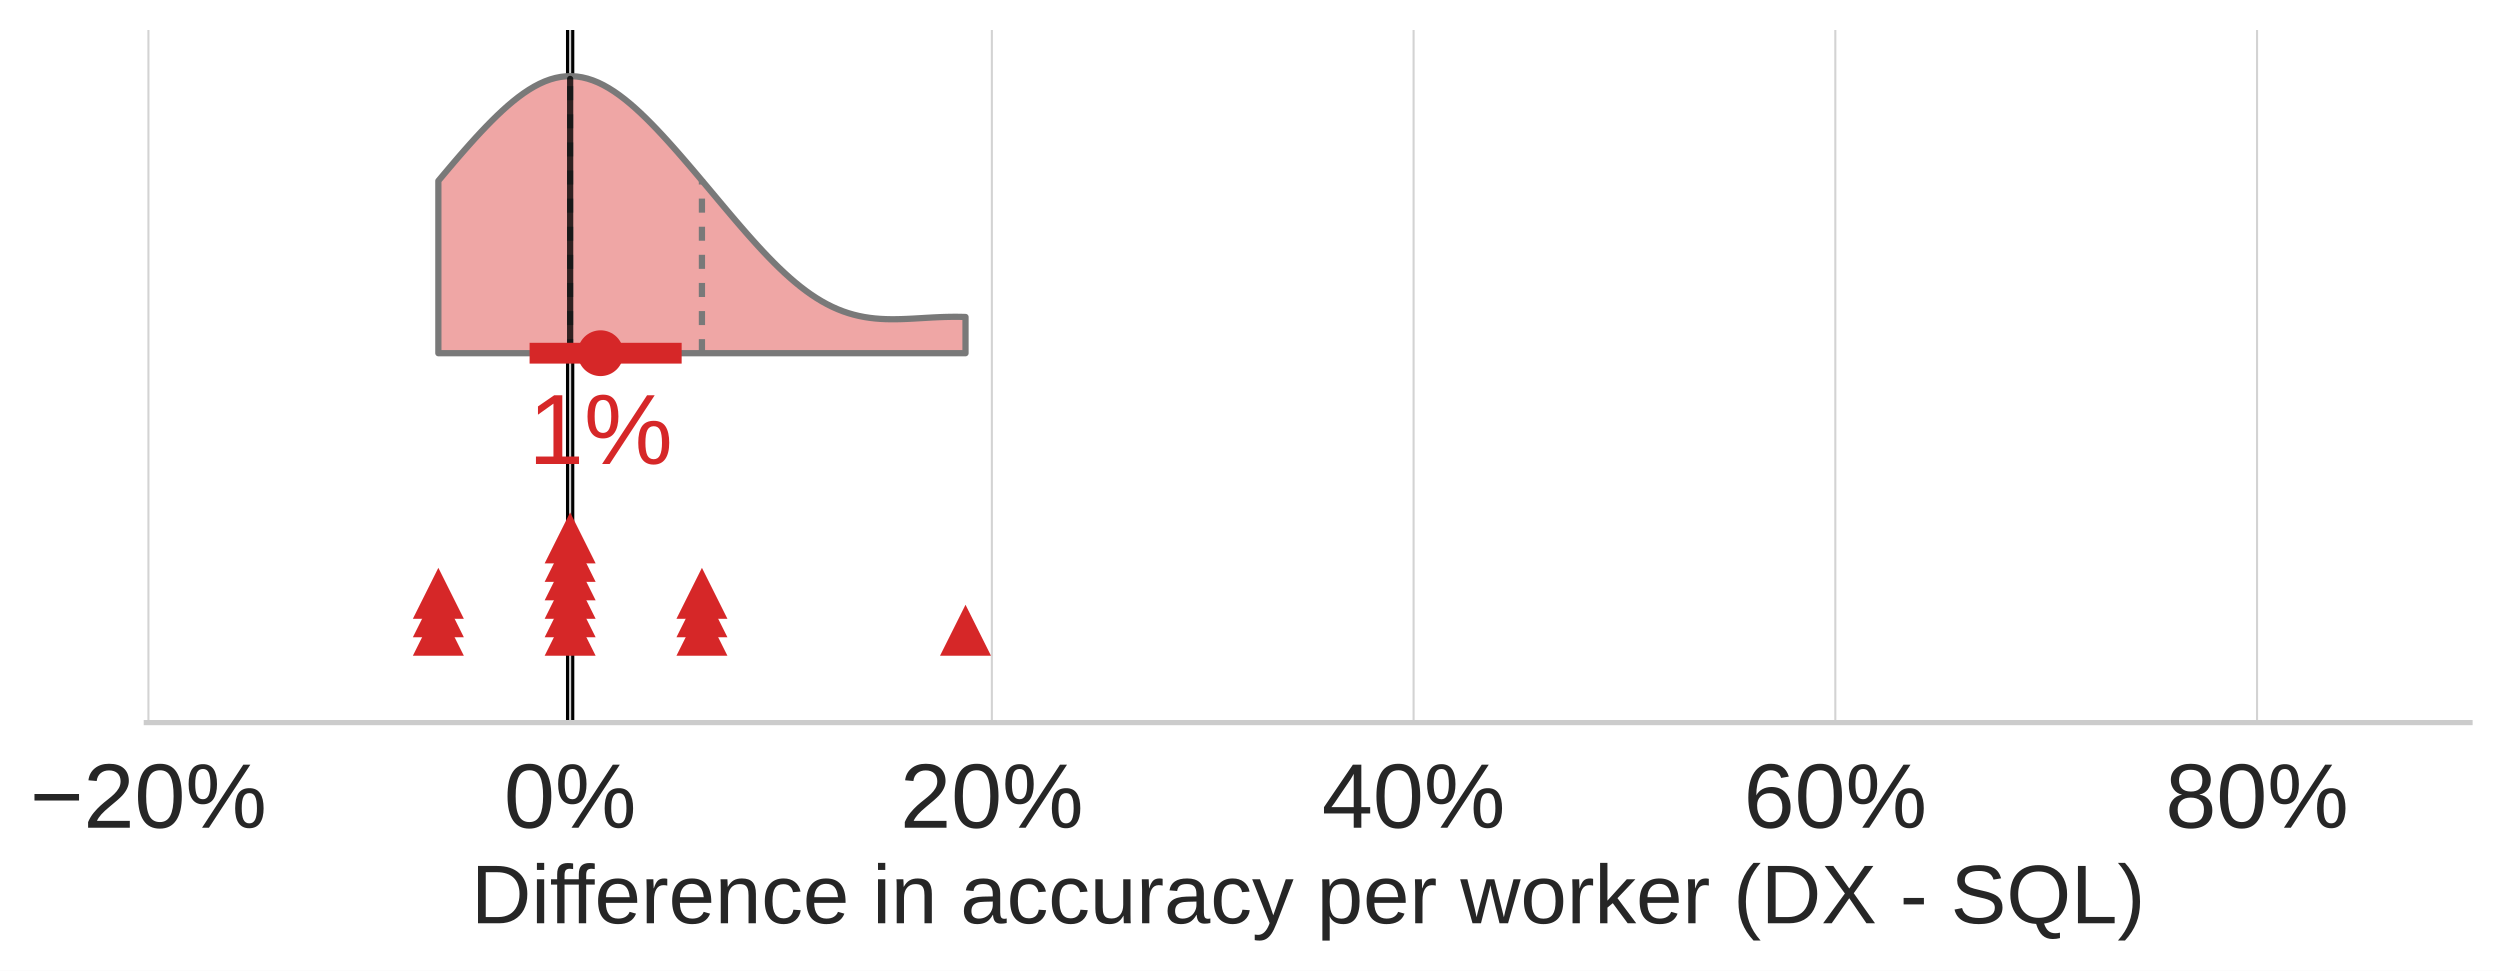
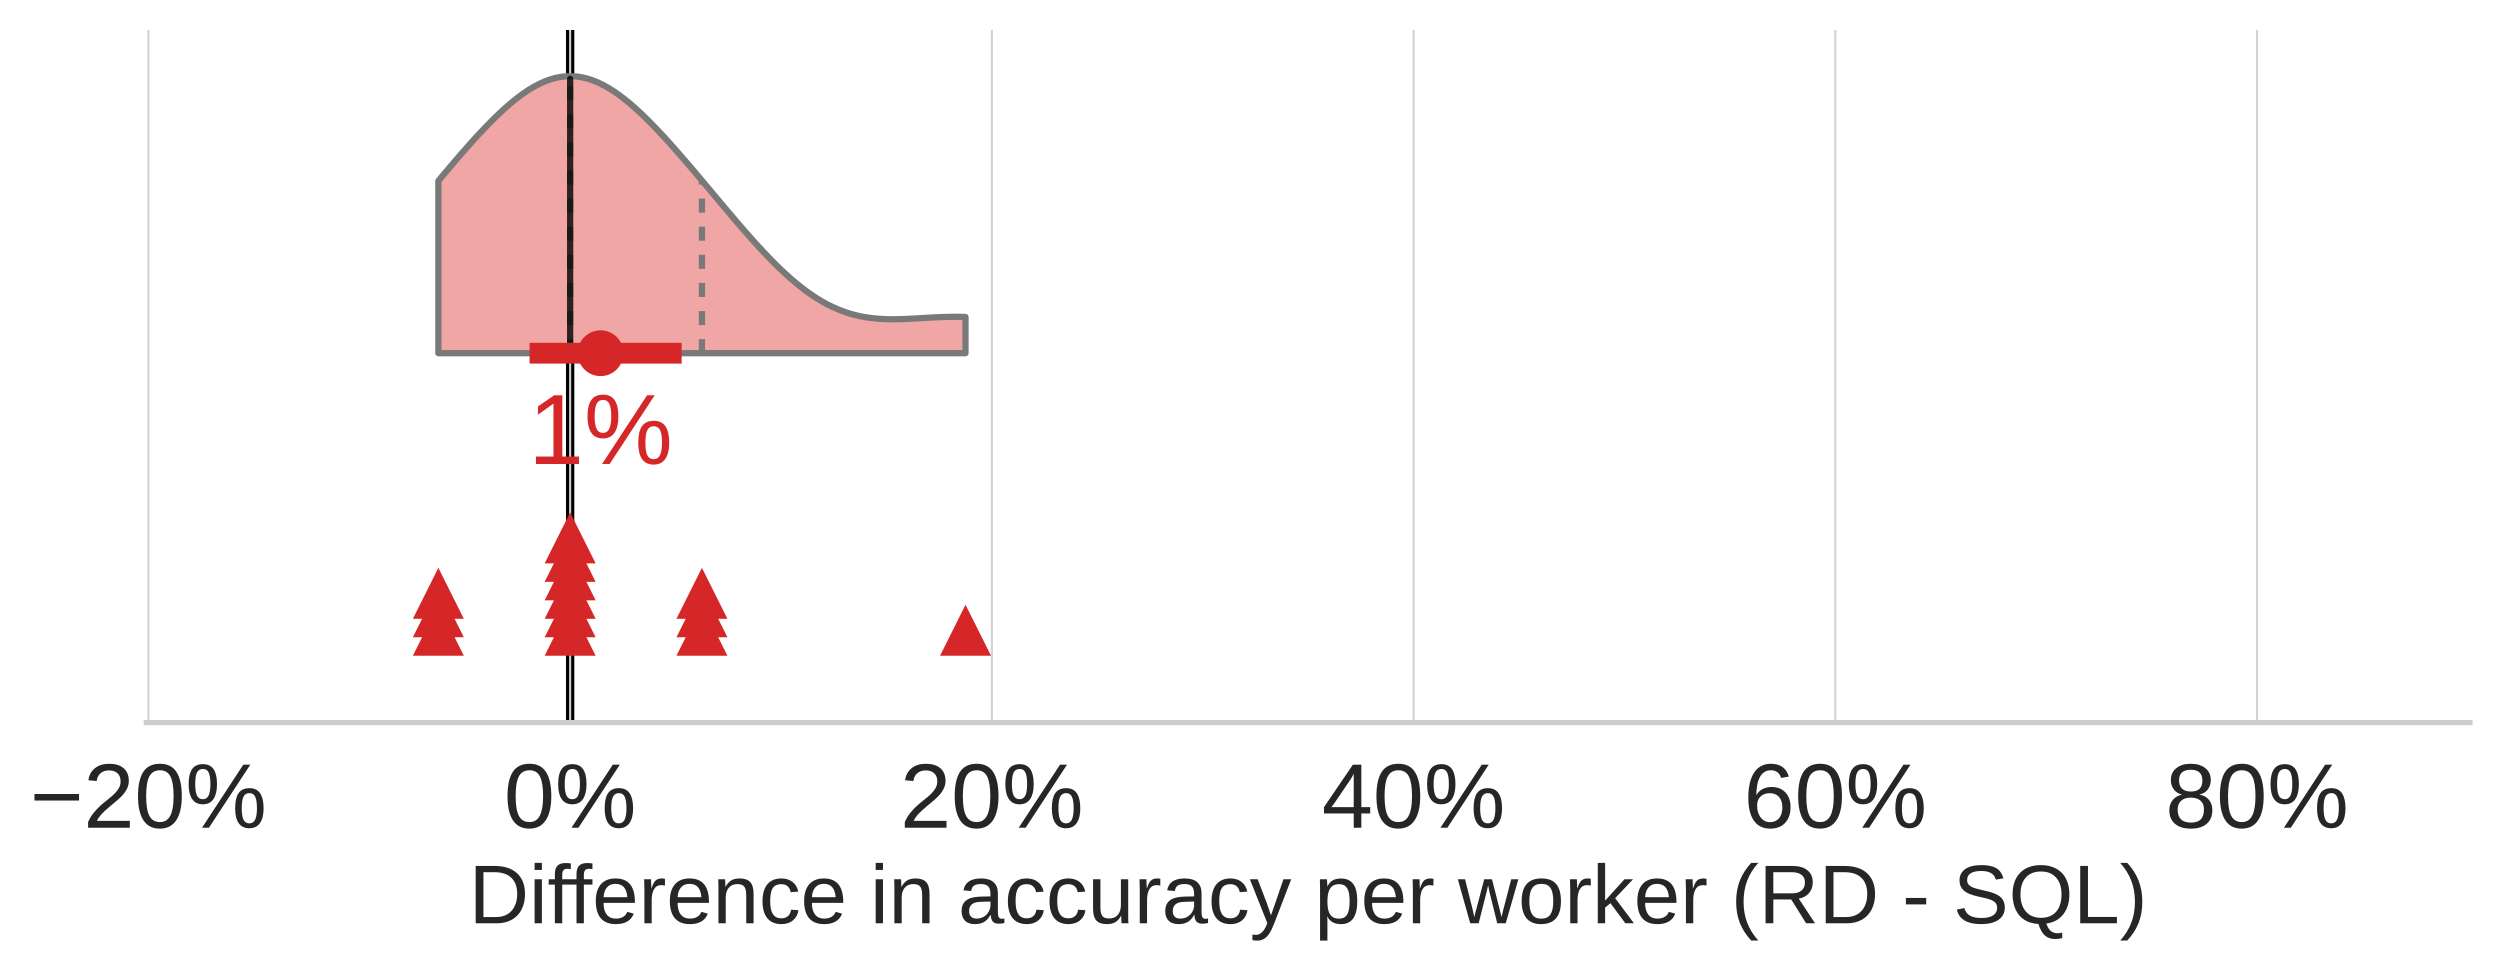
<svg xmlns="http://www.w3.org/2000/svg" xmlns:xlink="http://www.w3.org/1999/xlink" width="600.334pt" height="233.121pt" viewBox="0 0 600.334 233.121" version="1.1">
  <defs>
    <style type="text/css">*{stroke-linejoin: round; stroke-linecap: butt}</style>
  </defs>
  <g id="figure_1">
    <g id="patch_1">
      <path d="M -0 233.121  L 600.334 233.121  L 600.334 0  L -0 0  z " style="fill: #ffffff" />
    </g>
    <g id="axes_1">
      <g id="patch_2">
        <path d="M 35.134 173.52  L 593.134 173.52  L 593.134 7.2  L 35.134 7.2  z " style="fill: #ffffff" />
      </g>
      <g id="line2d_1">
-         <path d="M 136.911 234.121  L 136.911 -1  " clip-path="url(#p3b2827a862)" style="fill: none; stroke: #000000; stroke-width: 2; stroke-linecap: round" />
+         <path d="M 136.911 234.121  L 136.911 -1  " clip-path="url(#p4bf123a54b)" style="fill: none; stroke: #000000; stroke-width: 2; stroke-linecap: round" />
      </g>
      <g id="matplotlib.axis_1">
        <g id="xtick_1">
          <g id="line2d_2">
-             <path d="M 35.64 173.52  L 35.64 7.2  " clip-path="url(#p3b2827a862)" style="fill: none; stroke: #d3d3d3; stroke-width: 0.5; stroke-linecap: round" />
+             <path d="M 35.64 173.52  L 35.64 7.2  " clip-path="url(#p4bf123a54b)" style="fill: none; stroke: #d3d3d3; stroke-width: 0.5; stroke-linecap: round" />
          </g>
          <g id="text_1">
            <text style="fill: #262626; font: 22px 'Arial', 'DejaVu Sans', 'Liberation Sans', 'Bitstream Vera Sans', sans-serif; text-anchor: middle" x="35.64" y="198.767" transform="rotate(-0 35.64016 198.7672)">−20%</text>
          </g>
        </g>
        <g id="xtick_2">
          <g id="line2d_3">
-             <path d="M 136.911 173.52  L 136.911 7.2  " clip-path="url(#p3b2827a862)" style="fill: none; stroke: #d3d3d3; stroke-width: 0.5; stroke-linecap: round" />
+             <path d="M 136.911 173.52  L 136.911 7.2  " clip-path="url(#p4bf123a54b)" style="fill: none; stroke: #d3d3d3; stroke-width: 0.5; stroke-linecap: round" />
          </g>
          <g id="text_2">
            <text style="fill: #262626; font: 22px 'Arial', 'DejaVu Sans', 'Liberation Sans', 'Bitstream Vera Sans', sans-serif; text-anchor: middle" x="136.911" y="198.767" transform="rotate(-0 136.9106 198.7672)">0%</text>
          </g>
        </g>
        <g id="xtick_3">
          <g id="line2d_4">
-             <path d="M 238.181 173.52  L 238.181 7.2  " clip-path="url(#p3b2827a862)" style="fill: none; stroke: #d3d3d3; stroke-width: 0.5; stroke-linecap: round" />
+             <path d="M 238.181 173.52  L 238.181 7.2  " clip-path="url(#p4bf123a54b)" style="fill: none; stroke: #d3d3d3; stroke-width: 0.5; stroke-linecap: round" />
          </g>
          <g id="text_3">
            <text style="fill: #262626; font: 22px 'Arial', 'DejaVu Sans', 'Liberation Sans', 'Bitstream Vera Sans', sans-serif; text-anchor: middle" x="238.181" y="198.767" transform="rotate(-0 238.181 198.7672)">20%</text>
          </g>
        </g>
        <g id="xtick_4">
          <g id="line2d_5">
-             <path d="M 339.451 173.52  L 339.451 7.2  " clip-path="url(#p3b2827a862)" style="fill: none; stroke: #d3d3d3; stroke-width: 0.5; stroke-linecap: round" />
+             <path d="M 339.451 173.52  L 339.451 7.2  " clip-path="url(#p4bf123a54b)" style="fill: none; stroke: #d3d3d3; stroke-width: 0.5; stroke-linecap: round" />
          </g>
          <g id="text_4">
            <text style="fill: #262626; font: 22px 'Arial', 'DejaVu Sans', 'Liberation Sans', 'Bitstream Vera Sans', sans-serif; text-anchor: middle" x="339.451" y="198.767" transform="rotate(-0 339.4514 198.7672)">40%</text>
          </g>
        </g>
        <g id="xtick_5">
          <g id="line2d_6">
-             <path d="M 440.722 173.52  L 440.722 7.2  " clip-path="url(#p3b2827a862)" style="fill: none; stroke: #d3d3d3; stroke-width: 0.5; stroke-linecap: round" />
+             <path d="M 440.722 173.52  L 440.722 7.2  " clip-path="url(#p4bf123a54b)" style="fill: none; stroke: #d3d3d3; stroke-width: 0.5; stroke-linecap: round" />
          </g>
          <g id="text_5">
            <text style="fill: #262626; font: 22px 'Arial', 'DejaVu Sans', 'Liberation Sans', 'Bitstream Vera Sans', sans-serif; text-anchor: middle" x="440.722" y="198.767" transform="rotate(-0 440.7218 198.7672)">60%</text>
          </g>
        </g>
        <g id="xtick_6">
          <g id="line2d_7">
-             <path d="M 541.992 173.52  L 541.992 7.2  " clip-path="url(#p3b2827a862)" style="fill: none; stroke: #d3d3d3; stroke-width: 0.5; stroke-linecap: round" />
+             <path d="M 541.992 173.52  L 541.992 7.2  " clip-path="url(#p4bf123a54b)" style="fill: none; stroke: #d3d3d3; stroke-width: 0.5; stroke-linecap: round" />
          </g>
          <g id="text_6">
            <text style="fill: #262626; font: 22px 'Arial', 'DejaVu Sans', 'Liberation Sans', 'Bitstream Vera Sans', sans-serif; text-anchor: middle" x="541.992" y="198.767" transform="rotate(-0 541.9922 198.7672)">80%</text>
          </g>
        </g>
        <g id="text_7">
-           <text style="fill: #262626; font: 20px 'Arial', 'DejaVu Sans', 'Liberation Sans', 'Bitstream Vera Sans', sans-serif; text-anchor: middle" x="314.134" y="221.712" transform="rotate(-0 314.1338 221.7116)">Difference in accuracy per worker (DX - SQL)</text>
+           <text style="fill: #262626; font: 20px 'Arial', 'DejaVu Sans', 'Liberation Sans', 'Bitstream Vera Sans', sans-serif; text-anchor: middle" x="314.134" y="221.712" transform="rotate(-0 314.1338 221.7116)">Difference in accuracy per worker (RD - SQL)</text>
        </g>
      </g>
      <g id="matplotlib.axis_2">
        <g id="ytick_1" />
      </g>
      <g id="patch_3">
-         <path d="M 136.911 84.816  L 136.911 84.816  L 136.911 84.816  L 136.911 84.816  z " clip-path="url(#p3b2827a862)" style="fill: #f2f0f0; stroke: #797979; stroke-width: 0.75; stroke-linejoin: miter" />
+         <path d="M 136.911 84.816  L 136.911 84.816  L 136.911 84.816  L 136.911 84.816  z " clip-path="url(#p4bf123a54b)" style="fill: #f2f0f0; stroke: #797979; stroke-width: 0.75; stroke-linejoin: miter" />
      </g>
      <g id="patch_4">
-         <path d="M 136.911 84.816  L 136.911 84.816  L 136.911 84.816  L 136.911 84.816  z " clip-path="url(#p3b2827a862)" style="fill: #efa6a5; stroke: #797979; stroke-width: 0.75; stroke-linejoin: miter" />
+         <path d="M 136.911 84.816  L 136.911 84.816  L 136.911 84.816  L 136.911 84.816  z " clip-path="url(#p4bf123a54b)" style="fill: #efa6a5; stroke: #797979; stroke-width: 0.75; stroke-linejoin: miter" />
      </g>
      <g id="PolyCollection_1">
        <defs>
-           <path id="m87dab9642b" d="M 105.264 -189.686  L 105.264 -148.305  L 106.542 -148.305  L 107.821 -148.305  L 109.1 -148.305  L 110.378 -148.305  L 111.657 -148.305  L 112.936 -148.305  L 114.214 -148.305  L 115.493 -148.305  L 116.772 -148.305  L 118.05 -148.305  L 119.329 -148.305  L 120.608 -148.305  L 121.886 -148.305  L 123.165 -148.305  L 124.444 -148.305  L 125.722 -148.305  L 127.001 -148.305  L 128.28 -148.305  L 129.558 -148.305  L 130.837 -148.305  L 132.116 -148.305  L 133.394 -148.305  L 134.673 -148.305  L 135.952 -148.305  L 137.23 -148.305  L 138.509 -148.305  L 139.788 -148.305  L 141.066 -148.305  L 142.345 -148.305  L 143.624 -148.305  L 144.902 -148.305  L 146.181 -148.305  L 147.46 -148.305  L 148.738 -148.305  L 150.017 -148.305  L 151.296 -148.305  L 152.574 -148.305  L 153.853 -148.305  L 155.132 -148.305  L 156.41 -148.305  L 157.689 -148.305  L 158.968 -148.305  L 160.246 -148.305  L 161.525 -148.305  L 162.804 -148.305  L 164.082 -148.305  L 165.361 -148.305  L 166.64 -148.305  L 167.918 -148.305  L 169.197 -148.305  L 170.476 -148.305  L 171.754 -148.305  L 173.033 -148.305  L 174.312 -148.305  L 175.59 -148.305  L 176.869 -148.305  L 178.148 -148.305  L 179.426 -148.305  L 180.705 -148.305  L 181.984 -148.305  L 183.262 -148.305  L 184.541 -148.305  L 185.82 -148.305  L 187.098 -148.305  L 188.377 -148.305  L 189.656 -148.305  L 190.934 -148.305  L 192.213 -148.305  L 193.492 -148.305  L 194.77 -148.305  L 196.049 -148.305  L 197.328 -148.305  L 198.606 -148.305  L 199.885 -148.305  L 201.164 -148.305  L 202.442 -148.305  L 203.721 -148.305  L 205 -148.305  L 206.278 -148.305  L 207.557 -148.305  L 208.836 -148.305  L 210.114 -148.305  L 211.393 -148.305  L 212.672 -148.305  L 213.95 -148.305  L 215.229 -148.305  L 216.508 -148.305  L 217.786 -148.305  L 219.065 -148.305  L 220.344 -148.305  L 221.622 -148.305  L 222.901 -148.305  L 224.18 -148.305  L 225.458 -148.305  L 226.737 -148.305  L 228.016 -148.305  L 229.294 -148.305  L 230.573 -148.305  L 231.852 -148.305  L 231.852 -157.004  L 231.852 -157.004  L 230.573 -157.037  L 229.294 -157.046  L 228.016 -157.034  L 226.737 -157.003  L 225.458 -156.956  L 224.18 -156.896  L 222.901 -156.826  L 221.622 -156.751  L 220.344 -156.676  L 219.065 -156.604  L 217.786 -156.542  L 216.508 -156.494  L 215.229 -156.465  L 213.95 -156.461  L 212.672 -156.487  L 211.393 -156.549  L 210.114 -156.651  L 208.836 -156.799  L 207.557 -156.996  L 206.278 -157.248  L 205 -157.557  L 203.721 -157.927  L 202.442 -158.362  L 201.164 -158.863  L 199.885 -159.432  L 198.606 -160.069  L 197.328 -160.777  L 196.049 -161.553  L 194.77 -162.399  L 193.492 -163.311  L 192.213 -164.289  L 190.934 -165.33  L 189.656 -166.43  L 188.377 -167.588  L 187.098 -168.799  L 185.82 -170.059  L 184.541 -171.364  L 183.262 -172.709  L 181.984 -174.092  L 180.705 -175.506  L 179.426 -176.948  L 178.148 -178.413  L 176.869 -179.898  L 175.59 -181.398  L 174.312 -182.909  L 173.033 -184.429  L 171.754 -185.954  L 170.476 -187.48  L 169.197 -189.004  L 167.918 -190.523  L 166.64 -192.035  L 165.361 -193.536  L 164.082 -195.022  L 162.804 -196.492  L 161.525 -197.94  L 160.246 -199.363  L 158.968 -200.758  L 157.689 -202.118  L 156.41 -203.441  L 155.132 -204.72  L 153.853 -205.95  L 152.574 -207.125  L 151.296 -208.239  L 150.017 -209.286  L 148.738 -210.26  L 147.46 -211.155  L 146.181 -211.964  L 144.902 -212.683  L 143.624 -213.305  L 142.345 -213.826  L 141.066 -214.243  L 139.788 -214.551  L 138.509 -214.748  L 137.23 -214.833  L 135.952 -214.805  L 134.673 -214.663  L 133.394 -214.41  L 132.116 -214.047  L 130.837 -213.578  L 129.558 -213.005  L 128.28 -212.334  L 127.001 -211.569  L 125.722 -210.716  L 124.444 -209.78  L 123.165 -208.768  L 121.886 -207.685  L 120.608 -206.538  L 119.329 -205.334  L 118.05 -204.076  L 116.772 -202.773  L 115.493 -201.427  L 114.214 -200.045  L 112.936 -198.631  L 111.657 -197.189  L 110.378 -195.724  L 109.1 -194.237  L 107.821 -192.733  L 106.542 -191.215  L 105.264 -189.686  z " style="stroke: #797979; stroke-width: 1.5" />
+           <path id="m5ca799de6c" d="M 105.264 -189.686  L 105.264 -148.305  L 106.542 -148.305  L 107.821 -148.305  L 109.1 -148.305  L 110.378 -148.305  L 111.657 -148.305  L 112.936 -148.305  L 114.214 -148.305  L 115.493 -148.305  L 116.772 -148.305  L 118.05 -148.305  L 119.329 -148.305  L 120.608 -148.305  L 121.886 -148.305  L 123.165 -148.305  L 124.444 -148.305  L 125.722 -148.305  L 127.001 -148.305  L 128.28 -148.305  L 129.558 -148.305  L 130.837 -148.305  L 132.116 -148.305  L 133.394 -148.305  L 134.673 -148.305  L 135.952 -148.305  L 137.23 -148.305  L 138.509 -148.305  L 139.788 -148.305  L 141.066 -148.305  L 142.345 -148.305  L 143.624 -148.305  L 144.902 -148.305  L 146.181 -148.305  L 147.46 -148.305  L 148.738 -148.305  L 150.017 -148.305  L 151.296 -148.305  L 152.574 -148.305  L 153.853 -148.305  L 155.132 -148.305  L 156.41 -148.305  L 157.689 -148.305  L 158.968 -148.305  L 160.246 -148.305  L 161.525 -148.305  L 162.804 -148.305  L 164.082 -148.305  L 165.361 -148.305  L 166.64 -148.305  L 167.918 -148.305  L 169.197 -148.305  L 170.476 -148.305  L 171.754 -148.305  L 173.033 -148.305  L 174.312 -148.305  L 175.59 -148.305  L 176.869 -148.305  L 178.148 -148.305  L 179.426 -148.305  L 180.705 -148.305  L 181.984 -148.305  L 183.262 -148.305  L 184.541 -148.305  L 185.82 -148.305  L 187.098 -148.305  L 188.377 -148.305  L 189.656 -148.305  L 190.934 -148.305  L 192.213 -148.305  L 193.492 -148.305  L 194.77 -148.305  L 196.049 -148.305  L 197.328 -148.305  L 198.606 -148.305  L 199.885 -148.305  L 201.164 -148.305  L 202.442 -148.305  L 203.721 -148.305  L 205 -148.305  L 206.278 -148.305  L 207.557 -148.305  L 208.836 -148.305  L 210.114 -148.305  L 211.393 -148.305  L 212.672 -148.305  L 213.95 -148.305  L 215.229 -148.305  L 216.508 -148.305  L 217.786 -148.305  L 219.065 -148.305  L 220.344 -148.305  L 221.622 -148.305  L 222.901 -148.305  L 224.18 -148.305  L 225.458 -148.305  L 226.737 -148.305  L 228.016 -148.305  L 229.294 -148.305  L 230.573 -148.305  L 231.852 -148.305  L 231.852 -157.004  L 231.852 -157.004  L 230.573 -157.037  L 229.294 -157.046  L 228.016 -157.034  L 226.737 -157.003  L 225.458 -156.956  L 224.18 -156.896  L 222.901 -156.826  L 221.622 -156.751  L 220.344 -156.676  L 219.065 -156.604  L 217.786 -156.542  L 216.508 -156.494  L 215.229 -156.465  L 213.95 -156.461  L 212.672 -156.487  L 211.393 -156.549  L 210.114 -156.651  L 208.836 -156.799  L 207.557 -156.996  L 206.278 -157.248  L 205 -157.557  L 203.721 -157.927  L 202.442 -158.362  L 201.164 -158.863  L 199.885 -159.432  L 198.606 -160.069  L 197.328 -160.777  L 196.049 -161.553  L 194.77 -162.399  L 193.492 -163.311  L 192.213 -164.289  L 190.934 -165.33  L 189.656 -166.43  L 188.377 -167.588  L 187.098 -168.799  L 185.82 -170.059  L 184.541 -171.364  L 183.262 -172.709  L 181.984 -174.092  L 180.705 -175.506  L 179.426 -176.948  L 178.148 -178.413  L 176.869 -179.898  L 175.59 -181.398  L 174.312 -182.909  L 173.033 -184.429  L 171.754 -185.954  L 170.476 -187.48  L 169.197 -189.004  L 167.918 -190.523  L 166.64 -192.035  L 165.361 -193.536  L 164.082 -195.022  L 162.804 -196.492  L 161.525 -197.94  L 160.246 -199.363  L 158.968 -200.758  L 157.689 -202.118  L 156.41 -203.441  L 155.132 -204.72  L 153.853 -205.95  L 152.574 -207.125  L 151.296 -208.239  L 150.017 -209.286  L 148.738 -210.26  L 147.46 -211.155  L 146.181 -211.964  L 144.902 -212.683  L 143.624 -213.305  L 142.345 -213.826  L 141.066 -214.243  L 139.788 -214.551  L 138.509 -214.748  L 137.23 -214.833  L 135.952 -214.805  L 134.673 -214.663  L 133.394 -214.41  L 132.116 -214.047  L 130.837 -213.578  L 129.558 -213.005  L 128.28 -212.334  L 127.001 -211.569  L 125.722 -210.716  L 124.444 -209.78  L 123.165 -208.768  L 121.886 -207.685  L 120.608 -206.538  L 119.329 -205.334  L 118.05 -204.076  L 116.772 -202.773  L 115.493 -201.427  L 114.214 -200.045  L 112.936 -198.631  L 111.657 -197.189  L 110.378 -195.724  L 109.1 -194.237  L 107.821 -192.733  L 106.542 -191.215  L 105.264 -189.686  z " style="stroke: #797979; stroke-width: 1.5" />
        </defs>
-         <g clip-path="url(#p3b2827a862)">
-           <use xlink:href="#m87dab9642b" x="0" y="233.121" style="fill: #efa6a5; stroke: #797979; stroke-width: 1.5" />
+         <g clip-path="url(#p4bf123a54b)">
+           <use xlink:href="#m5ca799de6c" x="0" y="233.121" style="fill: #efa6a5; stroke: #797979; stroke-width: 1.5" />
        </g>
      </g>
      <g id="line2d_8">
-         <path d="M 136.911 84.816  L 136.911 18.953  " clip-path="url(#p3b2827a862)" style="fill: none; stroke-dasharray: 3.375,3.375; stroke-dashoffset: 0; stroke: #797979; stroke-width: 1.5" />
+         <path d="M 136.911 84.816  L 136.911 18.953  " clip-path="url(#p4bf123a54b)" style="fill: none; stroke-dasharray: 3.375,3.375; stroke-dashoffset: 0; stroke: #797979; stroke-width: 1.5" />
      </g>
      <g id="line2d_9">
-         <path d="M 136.911 84.816  L 136.911 18.953  " clip-path="url(#p3b2827a862)" style="fill: none; stroke: #000000; stroke-opacity: 0.8; stroke-width: 1.5; stroke-linecap: round" />
+         <path d="M 136.911 84.816  L 136.911 18.953  " clip-path="url(#p4bf123a54b)" style="fill: none; stroke: #000000; stroke-opacity: 0.8; stroke-width: 1.5; stroke-linecap: round" />
      </g>
      <g id="line2d_10">
-         <path d="M 168.558 84.816  L 168.558 43.02  " clip-path="url(#p3b2827a862)" style="fill: none; stroke-dasharray: 3.375,3.375; stroke-dashoffset: 0; stroke: #797979; stroke-width: 1.5" />
+         <path d="M 168.558 84.816  L 168.558 43.02  " clip-path="url(#p4bf123a54b)" style="fill: none; stroke-dasharray: 3.375,3.375; stroke-dashoffset: 0; stroke: #797979; stroke-width: 1.5" />
      </g>
      <g id="patch_5">
        <path d="M 35.134 173.52  L 593.134 173.52  " style="fill: none; stroke: #cccccc; stroke-width: 1.25; stroke-linejoin: miter; stroke-linecap: square" />
      </g>
      <g id="text_8">
        <text style="fill: #d62728; font: 24px 'Arial', 'DejaVu Sans', 'Liberation Sans', 'Bitstream Vera Sans', sans-serif; text-anchor: middle" x="144.214" y="111.427" transform="rotate(-0 144.2137 111.4272)">1%</text>
      </g>
      <g id="PathCollection_1">
        <defs>
-           <path id="mca2a43b50f" d="M 0 -6.124  L -6.124 6.124  L 6.124 6.124  z " />
+           <path id="mbc9124ac3f" d="M 0 -6.124  L -6.124 6.124  L 6.124 6.124  z " />
        </defs>
-         <g clip-path="url(#p3b2827a862)">
-           <use xlink:href="#mca2a43b50f" x="105.264" y="151.344" style="fill: #d62728" />
-           <use xlink:href="#mca2a43b50f" x="105.264" y="146.909" style="fill: #d62728" />
-           <use xlink:href="#mca2a43b50f" x="105.264" y="142.474" style="fill: #d62728" />
-           <use xlink:href="#mca2a43b50f" x="136.911" y="151.344" style="fill: #d62728" />
-           <use xlink:href="#mca2a43b50f" x="136.911" y="146.909" style="fill: #d62728" />
-           <use xlink:href="#mca2a43b50f" x="136.911" y="142.474" style="fill: #d62728" />
-           <use xlink:href="#mca2a43b50f" x="136.911" y="138.038" style="fill: #d62728" />
-           <use xlink:href="#mca2a43b50f" x="136.911" y="133.603" style="fill: #d62728" />
-           <use xlink:href="#mca2a43b50f" x="136.911" y="129.168" style="fill: #d62728" />
-           <use xlink:href="#mca2a43b50f" x="168.558" y="151.344" style="fill: #d62728" />
-           <use xlink:href="#mca2a43b50f" x="168.558" y="146.909" style="fill: #d62728" />
-           <use xlink:href="#mca2a43b50f" x="168.558" y="142.474" style="fill: #d62728" />
-           <use xlink:href="#mca2a43b50f" x="231.852" y="151.344" style="fill: #d62728" />
+         <g clip-path="url(#p4bf123a54b)">
+           <use xlink:href="#mbc9124ac3f" x="105.264" y="151.344" style="fill: #d62728" />
+           <use xlink:href="#mbc9124ac3f" x="105.264" y="146.909" style="fill: #d62728" />
+           <use xlink:href="#mbc9124ac3f" x="105.264" y="142.474" style="fill: #d62728" />
+           <use xlink:href="#mbc9124ac3f" x="136.911" y="151.344" style="fill: #d62728" />
+           <use xlink:href="#mbc9124ac3f" x="136.911" y="146.909" style="fill: #d62728" />
+           <use xlink:href="#mbc9124ac3f" x="136.911" y="142.474" style="fill: #d62728" />
+           <use xlink:href="#mbc9124ac3f" x="136.911" y="138.038" style="fill: #d62728" />
+           <use xlink:href="#mbc9124ac3f" x="136.911" y="133.603" style="fill: #d62728" />
+           <use xlink:href="#mbc9124ac3f" x="136.911" y="129.168" style="fill: #d62728" />
+           <use xlink:href="#mbc9124ac3f" x="168.558" y="151.344" style="fill: #d62728" />
+           <use xlink:href="#mbc9124ac3f" x="168.558" y="146.909" style="fill: #d62728" />
+           <use xlink:href="#mbc9124ac3f" x="168.558" y="142.474" style="fill: #d62728" />
+           <use xlink:href="#mbc9124ac3f" x="231.852" y="151.344" style="fill: #d62728" />
        </g>
      </g>
      <g id="LineCollection_1">
-         <path d="M 127.173 84.816  L 163.689 84.816  " clip-path="url(#p3b2827a862)" style="fill: none; stroke: #d62728; stroke-width: 5" />
+         <path d="M 127.173 84.816  L 163.689 84.816  " clip-path="url(#p4bf123a54b)" style="fill: none; stroke: #d62728; stroke-width: 5" />
      </g>
      <g id="line2d_11">
        <defs>
-           <path id="me94d29b180" d="M 0 5  C 1.326 5 2.598 4.473 3.536 3.536  C 4.473 2.598 5 1.326 5 0  C 5 -1.326 4.473 -2.598 3.536 -3.536  C 2.598 -4.473 1.326 -5 0 -5  C -1.326 -5 -2.598 -4.473 -3.536 -3.536  C -4.473 -2.598 -5 -1.326 -5 0  C -5 1.326 -4.473 2.598 -3.536 3.536  C -2.598 4.473 -1.326 5 0 5  z " style="stroke: #d62728" />
+           <path id="m432120f1bd" d="M 0 5  C 1.326 5 2.598 4.473 3.536 3.536  C 4.473 2.598 5 1.326 5 0  C 5 -1.326 4.473 -2.598 3.536 -3.536  C 2.598 -4.473 1.326 -5 0 -5  C -1.326 -5 -2.598 -4.473 -3.536 -3.536  C -4.473 -2.598 -5 -1.326 -5 0  C -5 1.326 -4.473 2.598 -3.536 3.536  C -2.598 4.473 -1.326 5 0 5  z " style="stroke: #d62728" />
        </defs>
-         <g clip-path="url(#p3b2827a862)">
-           <use xlink:href="#me94d29b180" x="144.214" y="84.816" style="fill: #d62728; stroke: #d62728" />
+         <g clip-path="url(#p4bf123a54b)">
+           <use xlink:href="#m432120f1bd" x="144.214" y="84.816" style="fill: #d62728; stroke: #d62728" />
        </g>
      </g>
    </g>
  </g>
  <defs>
-     <clipPath id="p3b2827a862">
+     <clipPath id="p4bf123a54b">
      <rect x="35.134" y="7.2" width="558" height="166.32" />
    </clipPath>
  </defs>
</svg>
